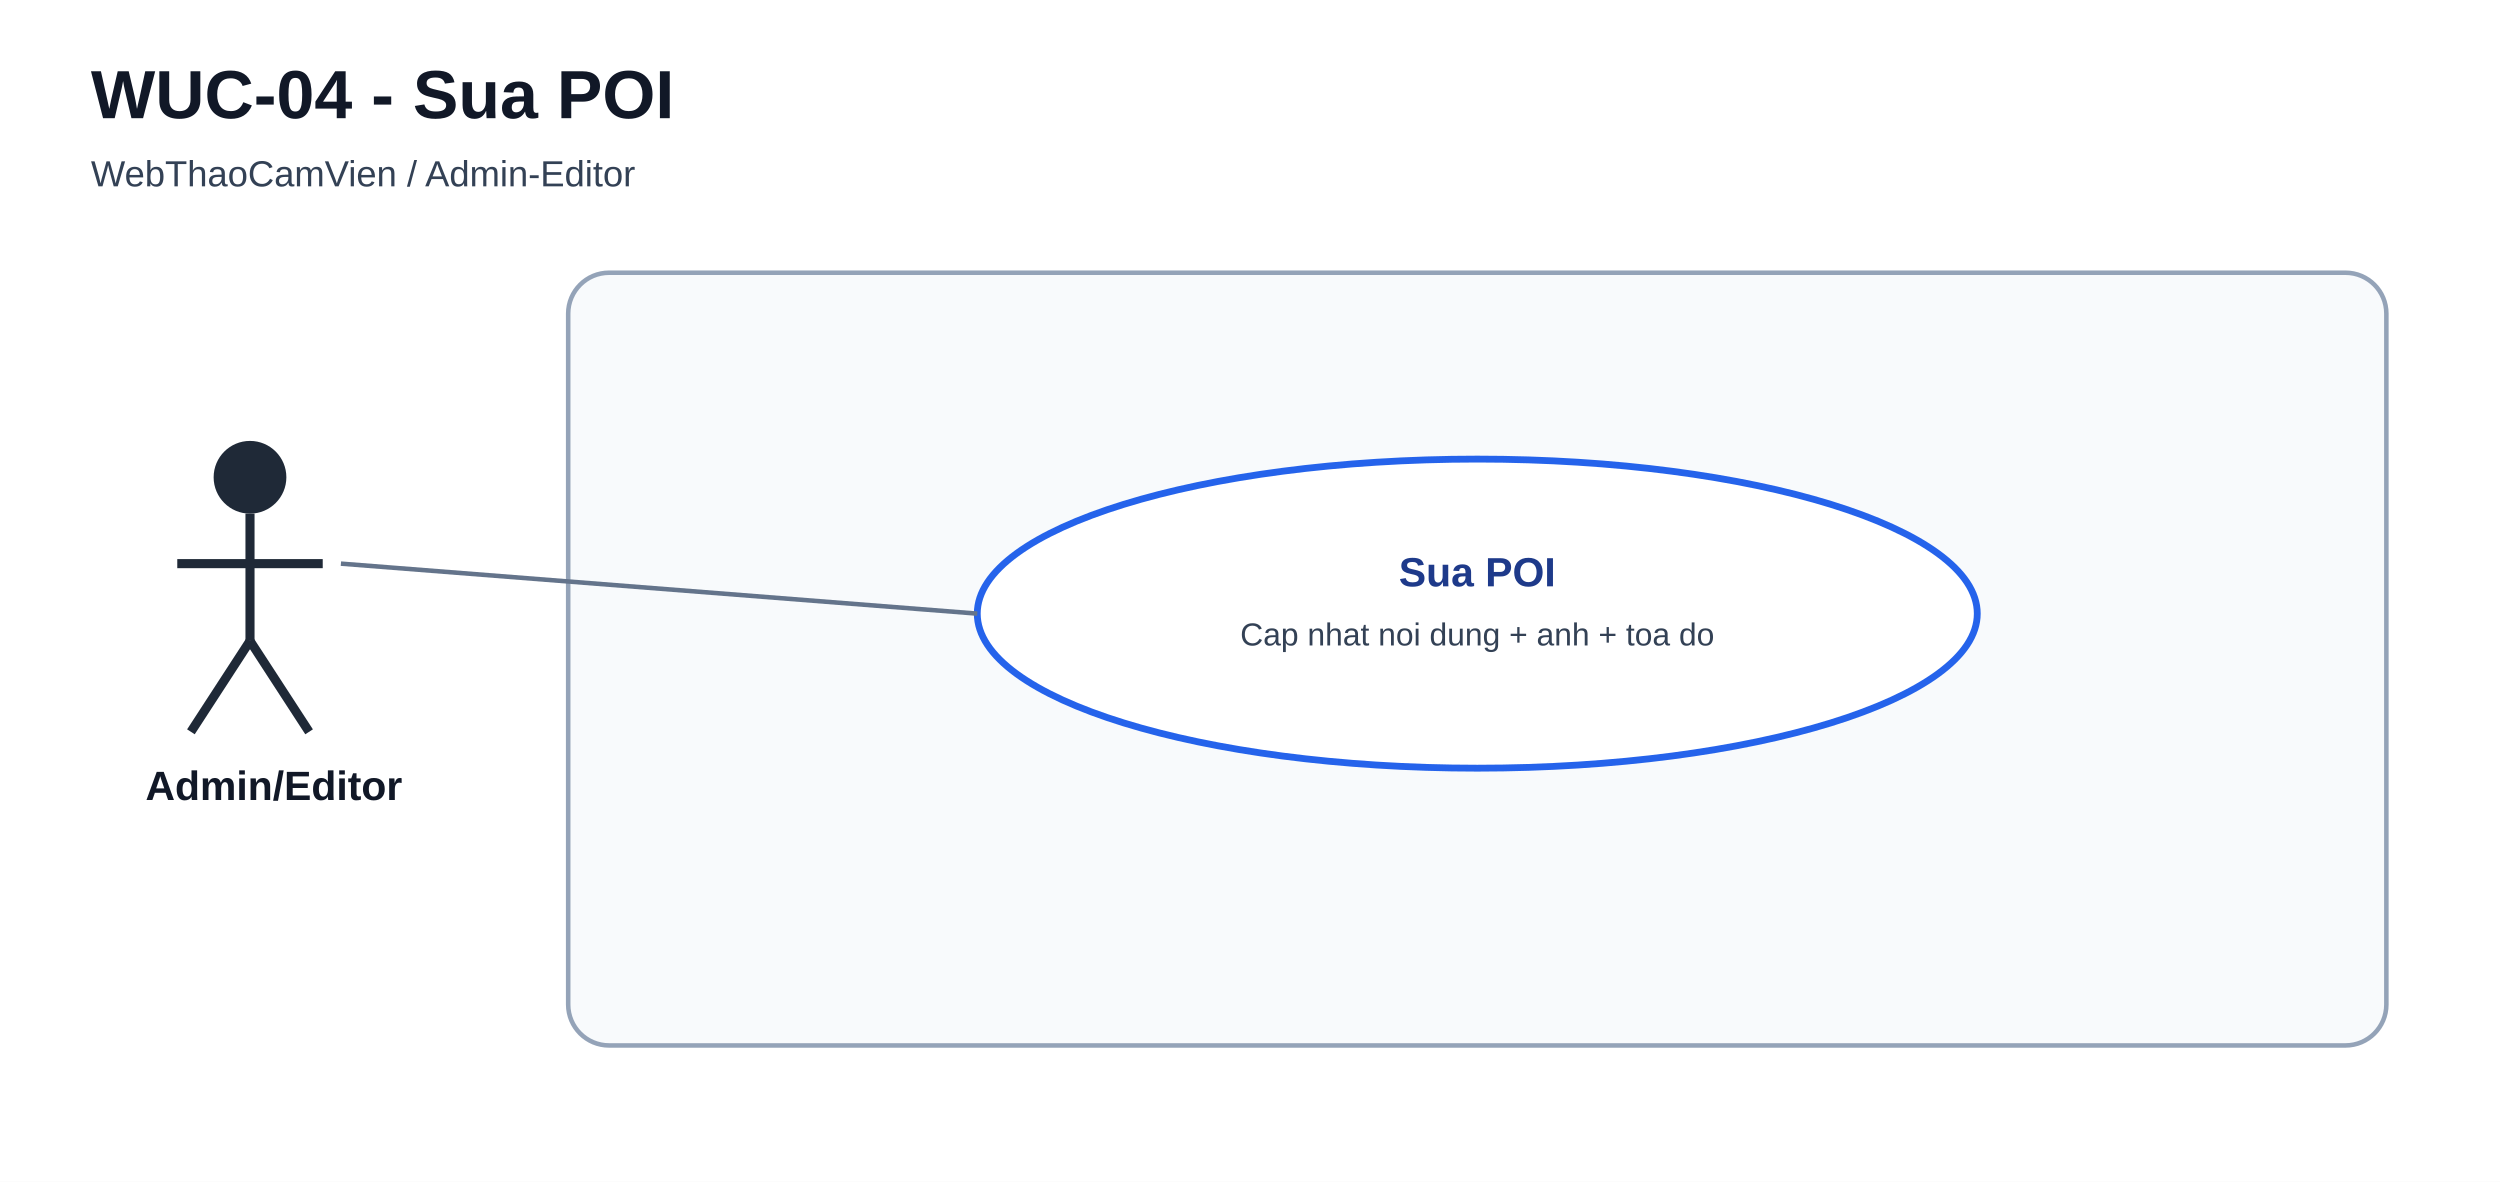
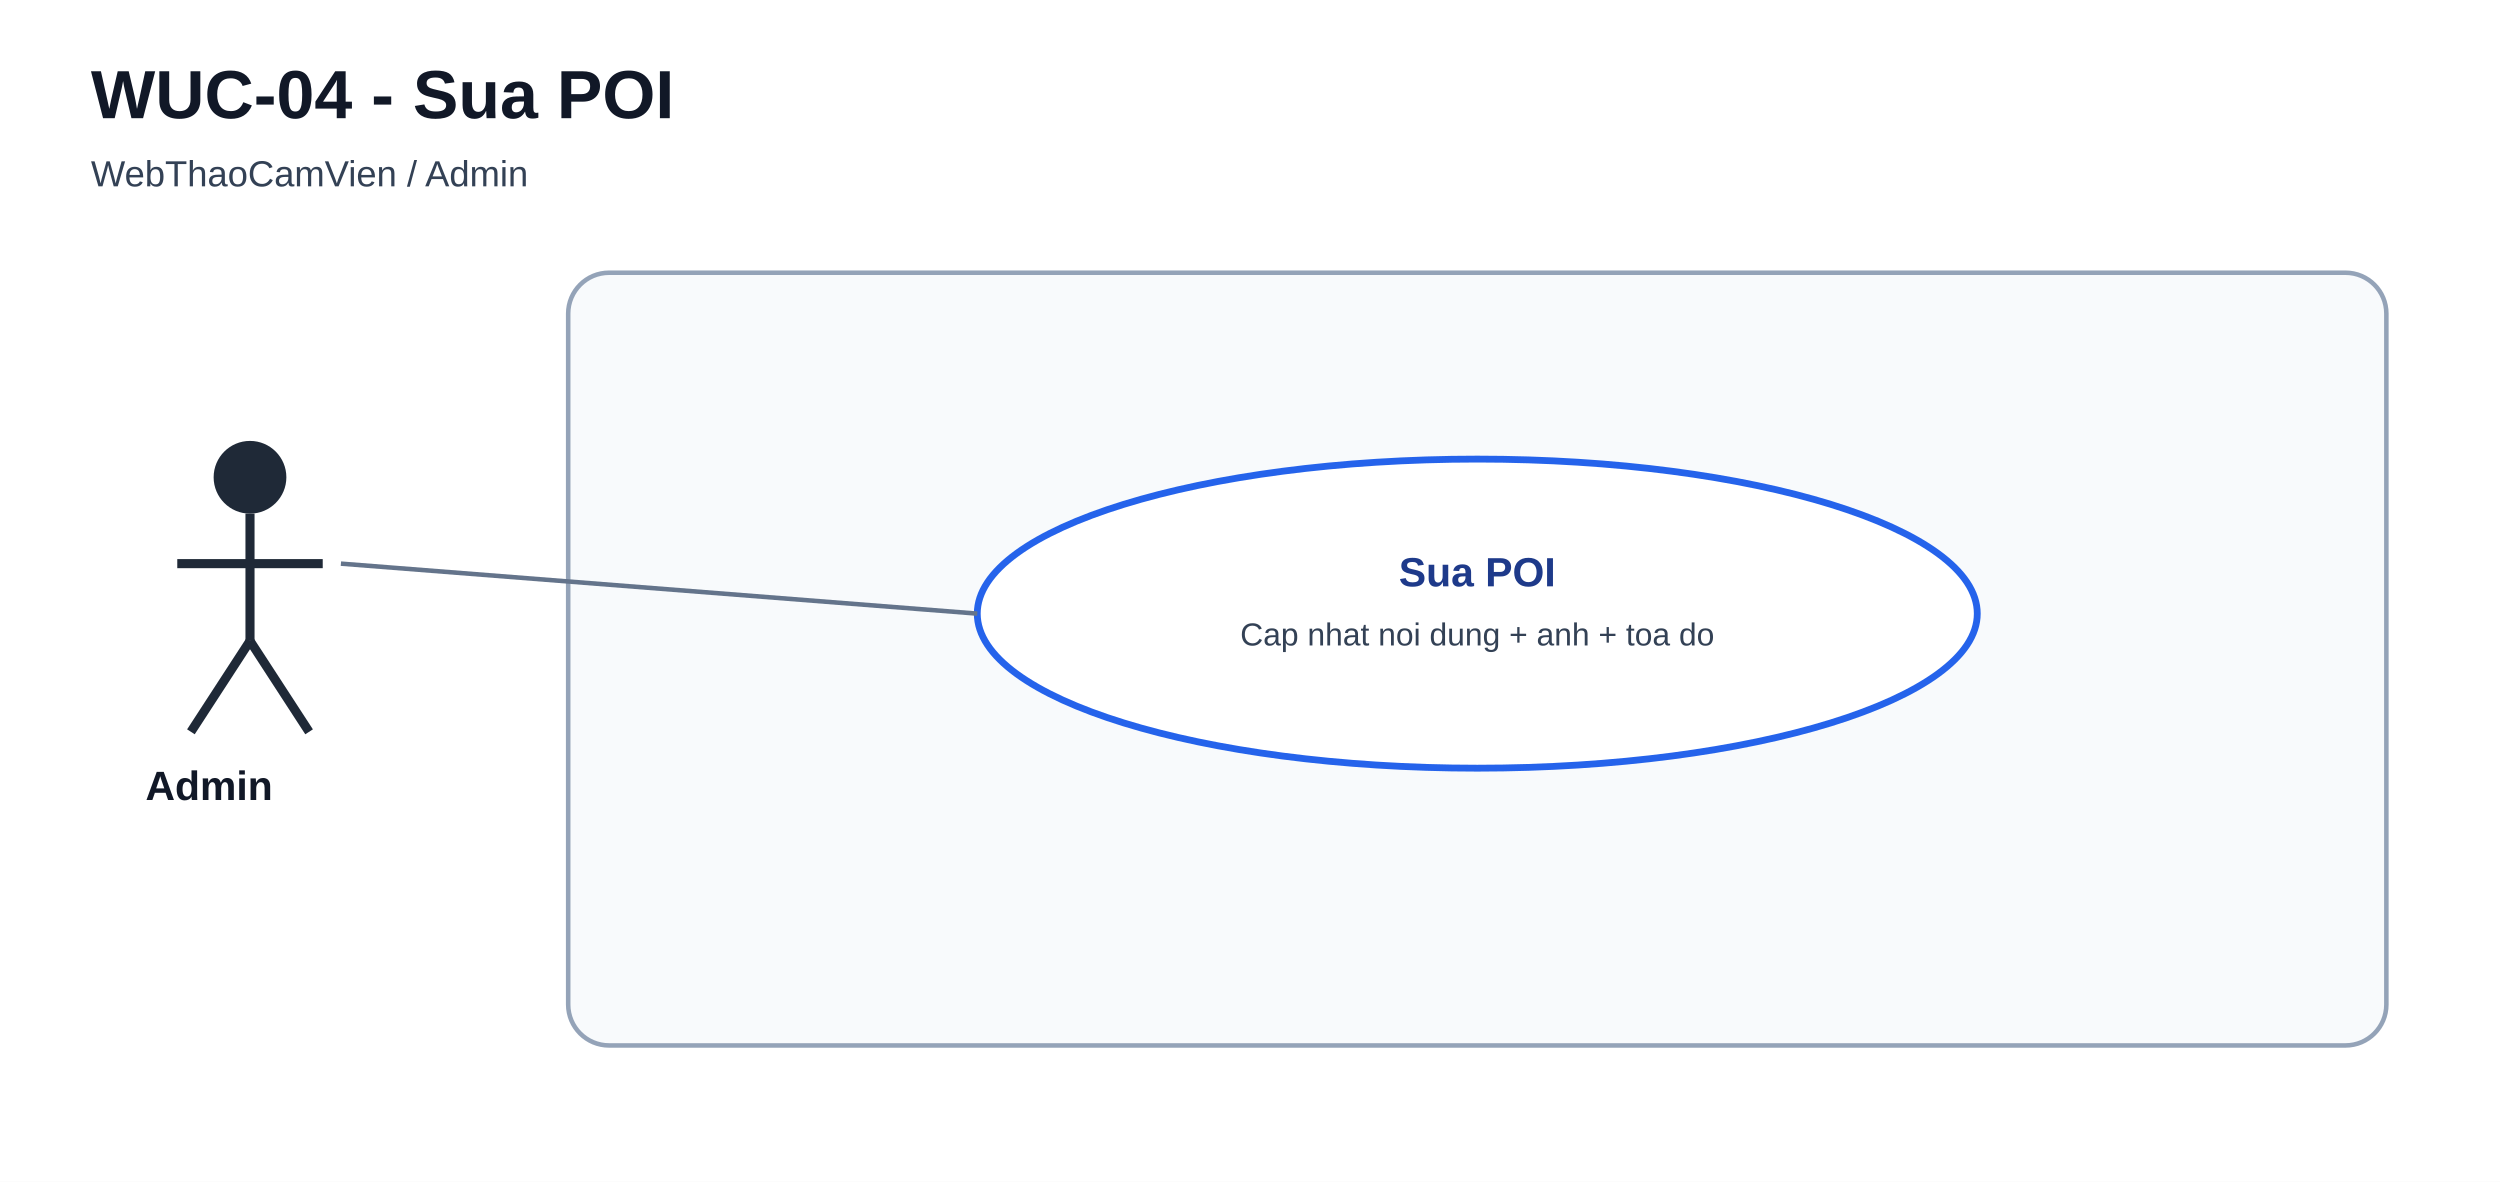
<svg xmlns="http://www.w3.org/2000/svg" width="1100" height="520" viewBox="0 0 1100 520">
  <rect width="1100" height="520" fill="#fff" />
  <text x="40" y="52" font-family="Segoe UI,Arial" font-size="30" font-weight="700" fill="#111827">WUC-04 - Sua POI</text>
-   <text x="40" y="82" font-family="Segoe UI,Arial" font-size="16" fill="#334155">WebThaoCamVien / Admin-Editor</text>
+   <text x="40" y="82" font-family="Segoe UI,Arial" font-size="16" fill="#334155">WebThaoCamVien / Admin</text>
  <rect x="250" y="120" width="800" height="340" rx="18" fill="#f8fafc" stroke="#94a3b8" stroke-width="2" />
  <circle cx="110" cy="210" r="16" fill="#1f2937" />
  <line x1="110" y1="226" x2="110" y2="282" stroke="#1f2937" stroke-width="4" />
  <line x1="78" y1="248" x2="142" y2="248" stroke="#1f2937" stroke-width="4" />
  <line x1="110" y1="282" x2="84" y2="322" stroke="#1f2937" stroke-width="4" />
  <line x1="110" y1="282" x2="136" y2="322" stroke="#1f2937" stroke-width="4" />
-   <text x="64" y="352" font-family="Segoe UI,Arial" font-size="18" font-weight="600" fill="#111827">Admin/Editor</text>
+   <text x="64" y="352" font-family="Segoe UI,Arial" font-size="18" font-weight="600" fill="#111827">Admin</text>
  <ellipse cx="650" cy="270" rx="220" ry="68" fill="#fff" stroke="#2563eb" stroke-width="3" />
  <text x="650" y="258" text-anchor="middle" font-family="Segoe UI,Arial" font-size="18" font-weight="700" fill="#1e3a8a">Sua POI</text>
  <text x="650" y="284" text-anchor="middle" font-family="Segoe UI,Arial" font-size="14" fill="#334155">Cap nhat noi dung + anh + toa do</text>
  <line x1="150" y1="248" x2="430" y2="270" stroke="#64748b" stroke-width="2" />
</svg>
